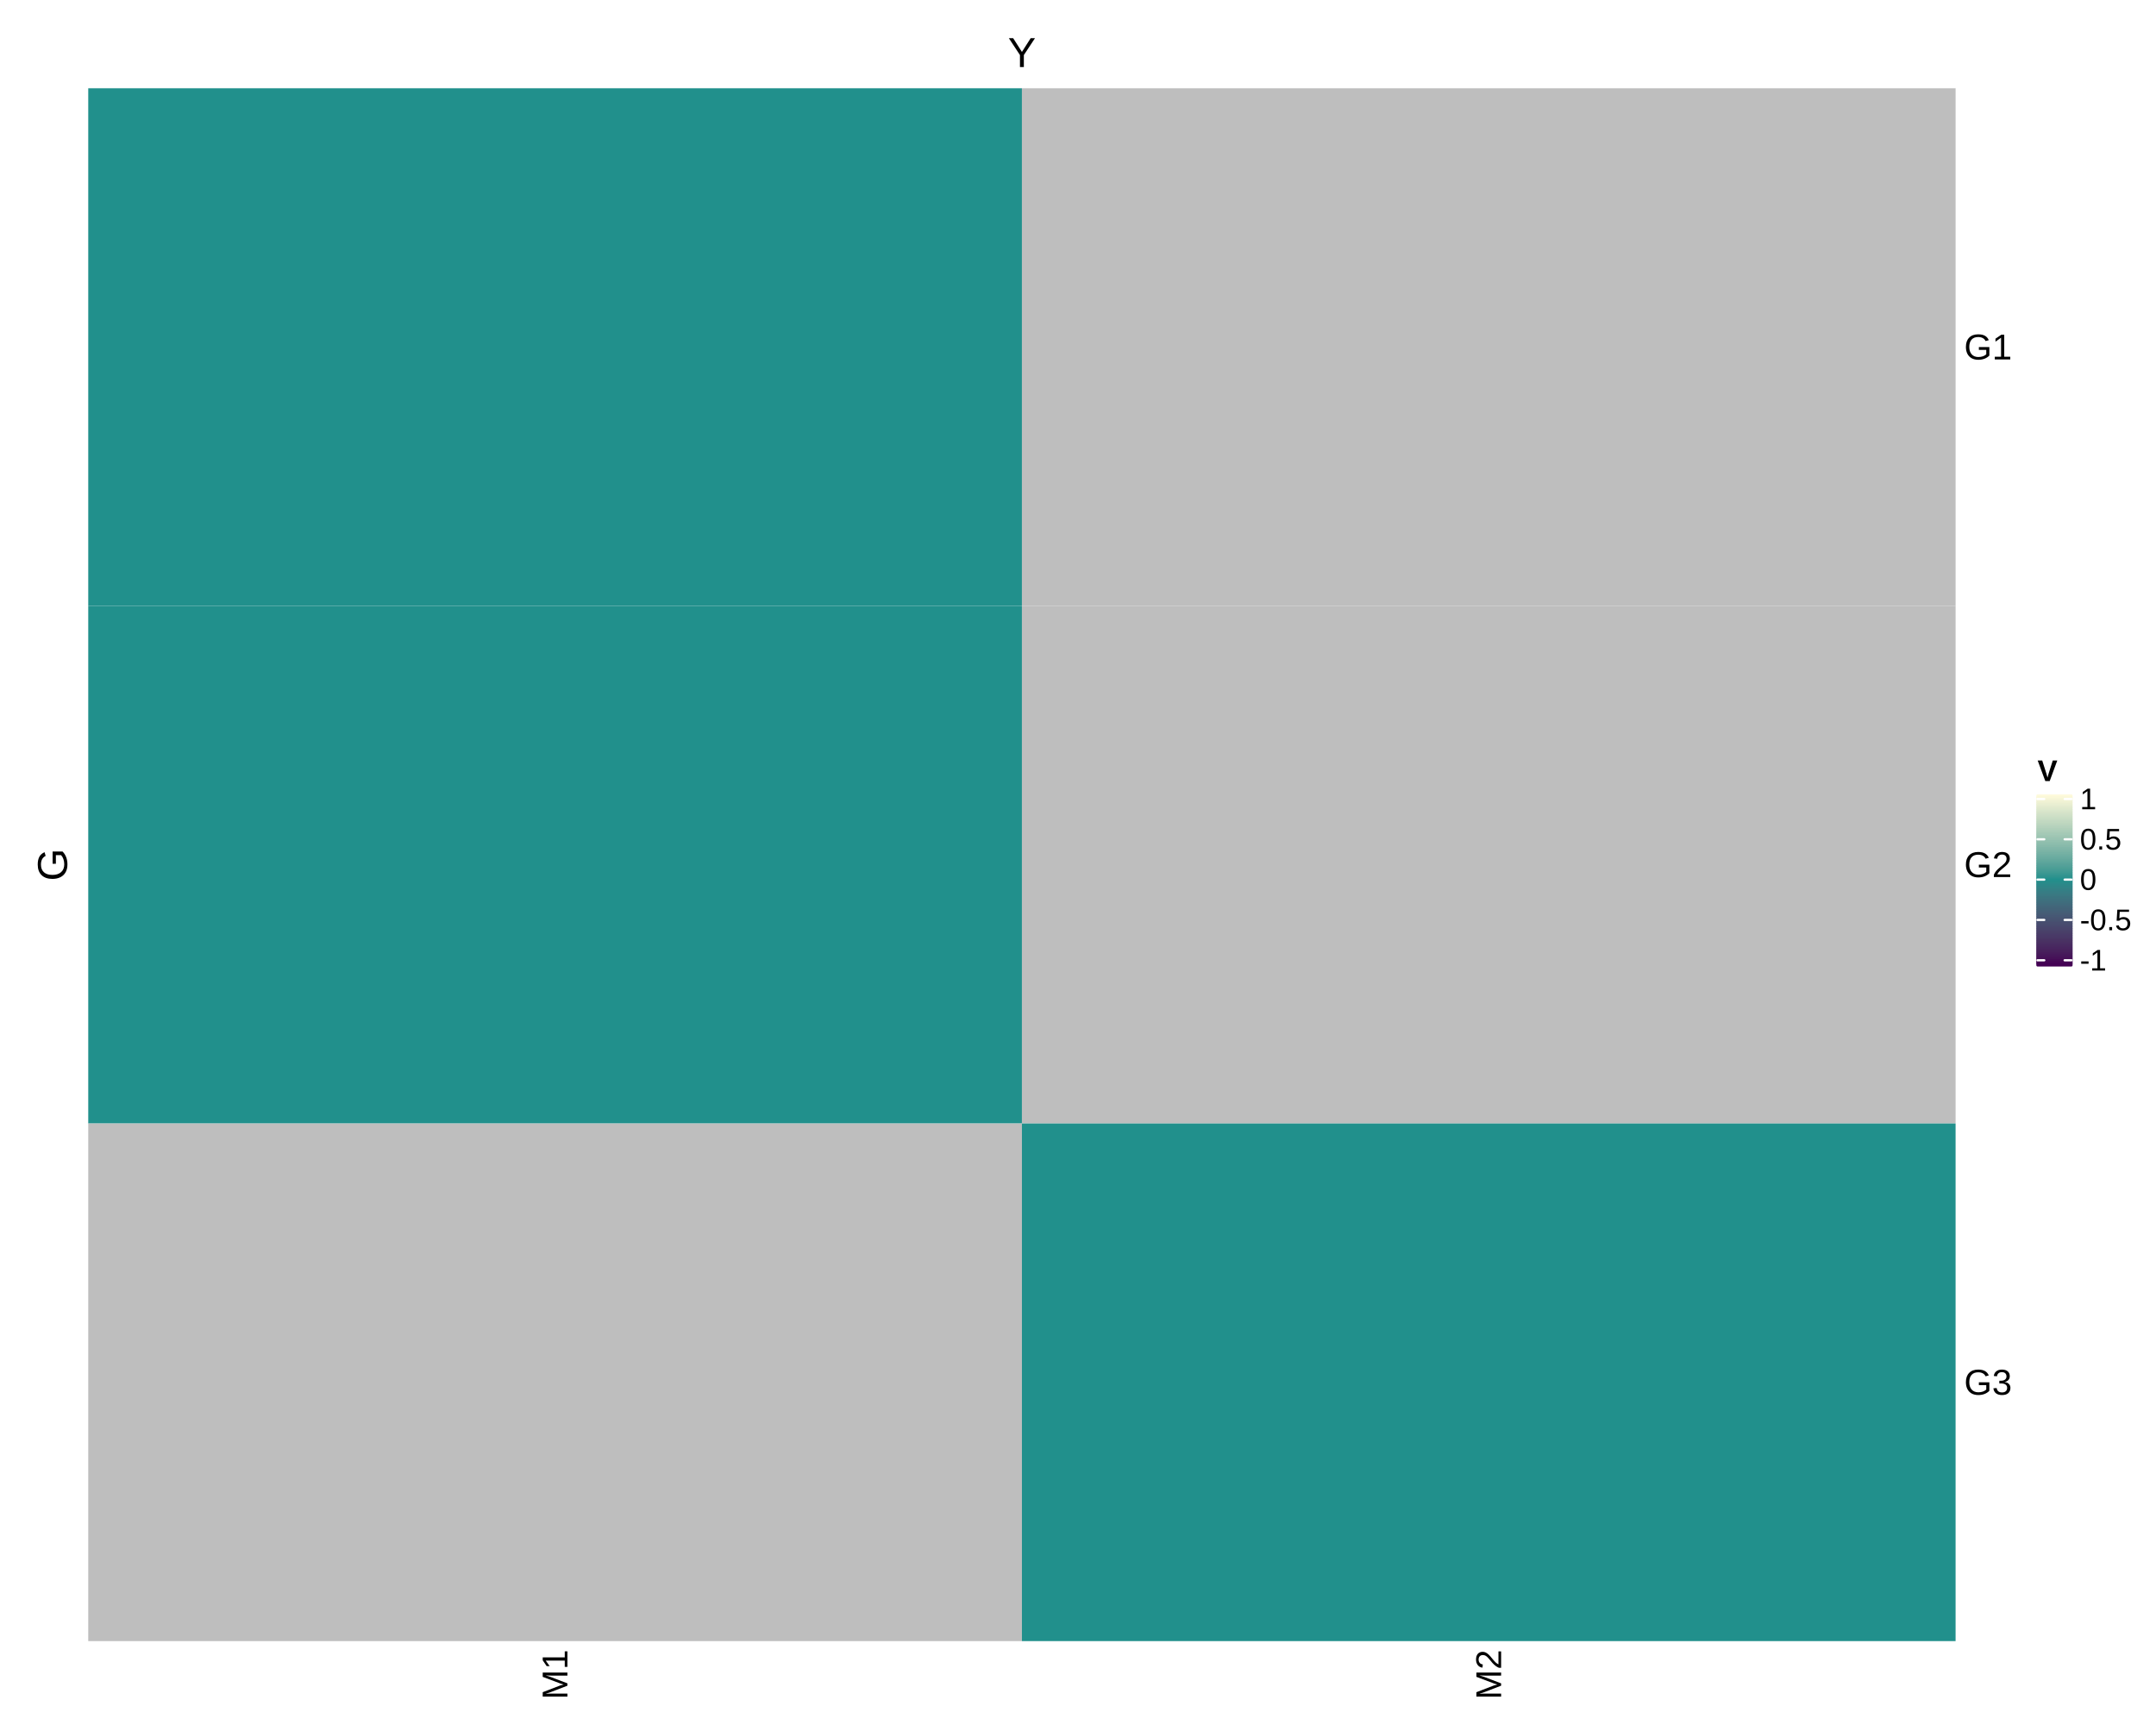
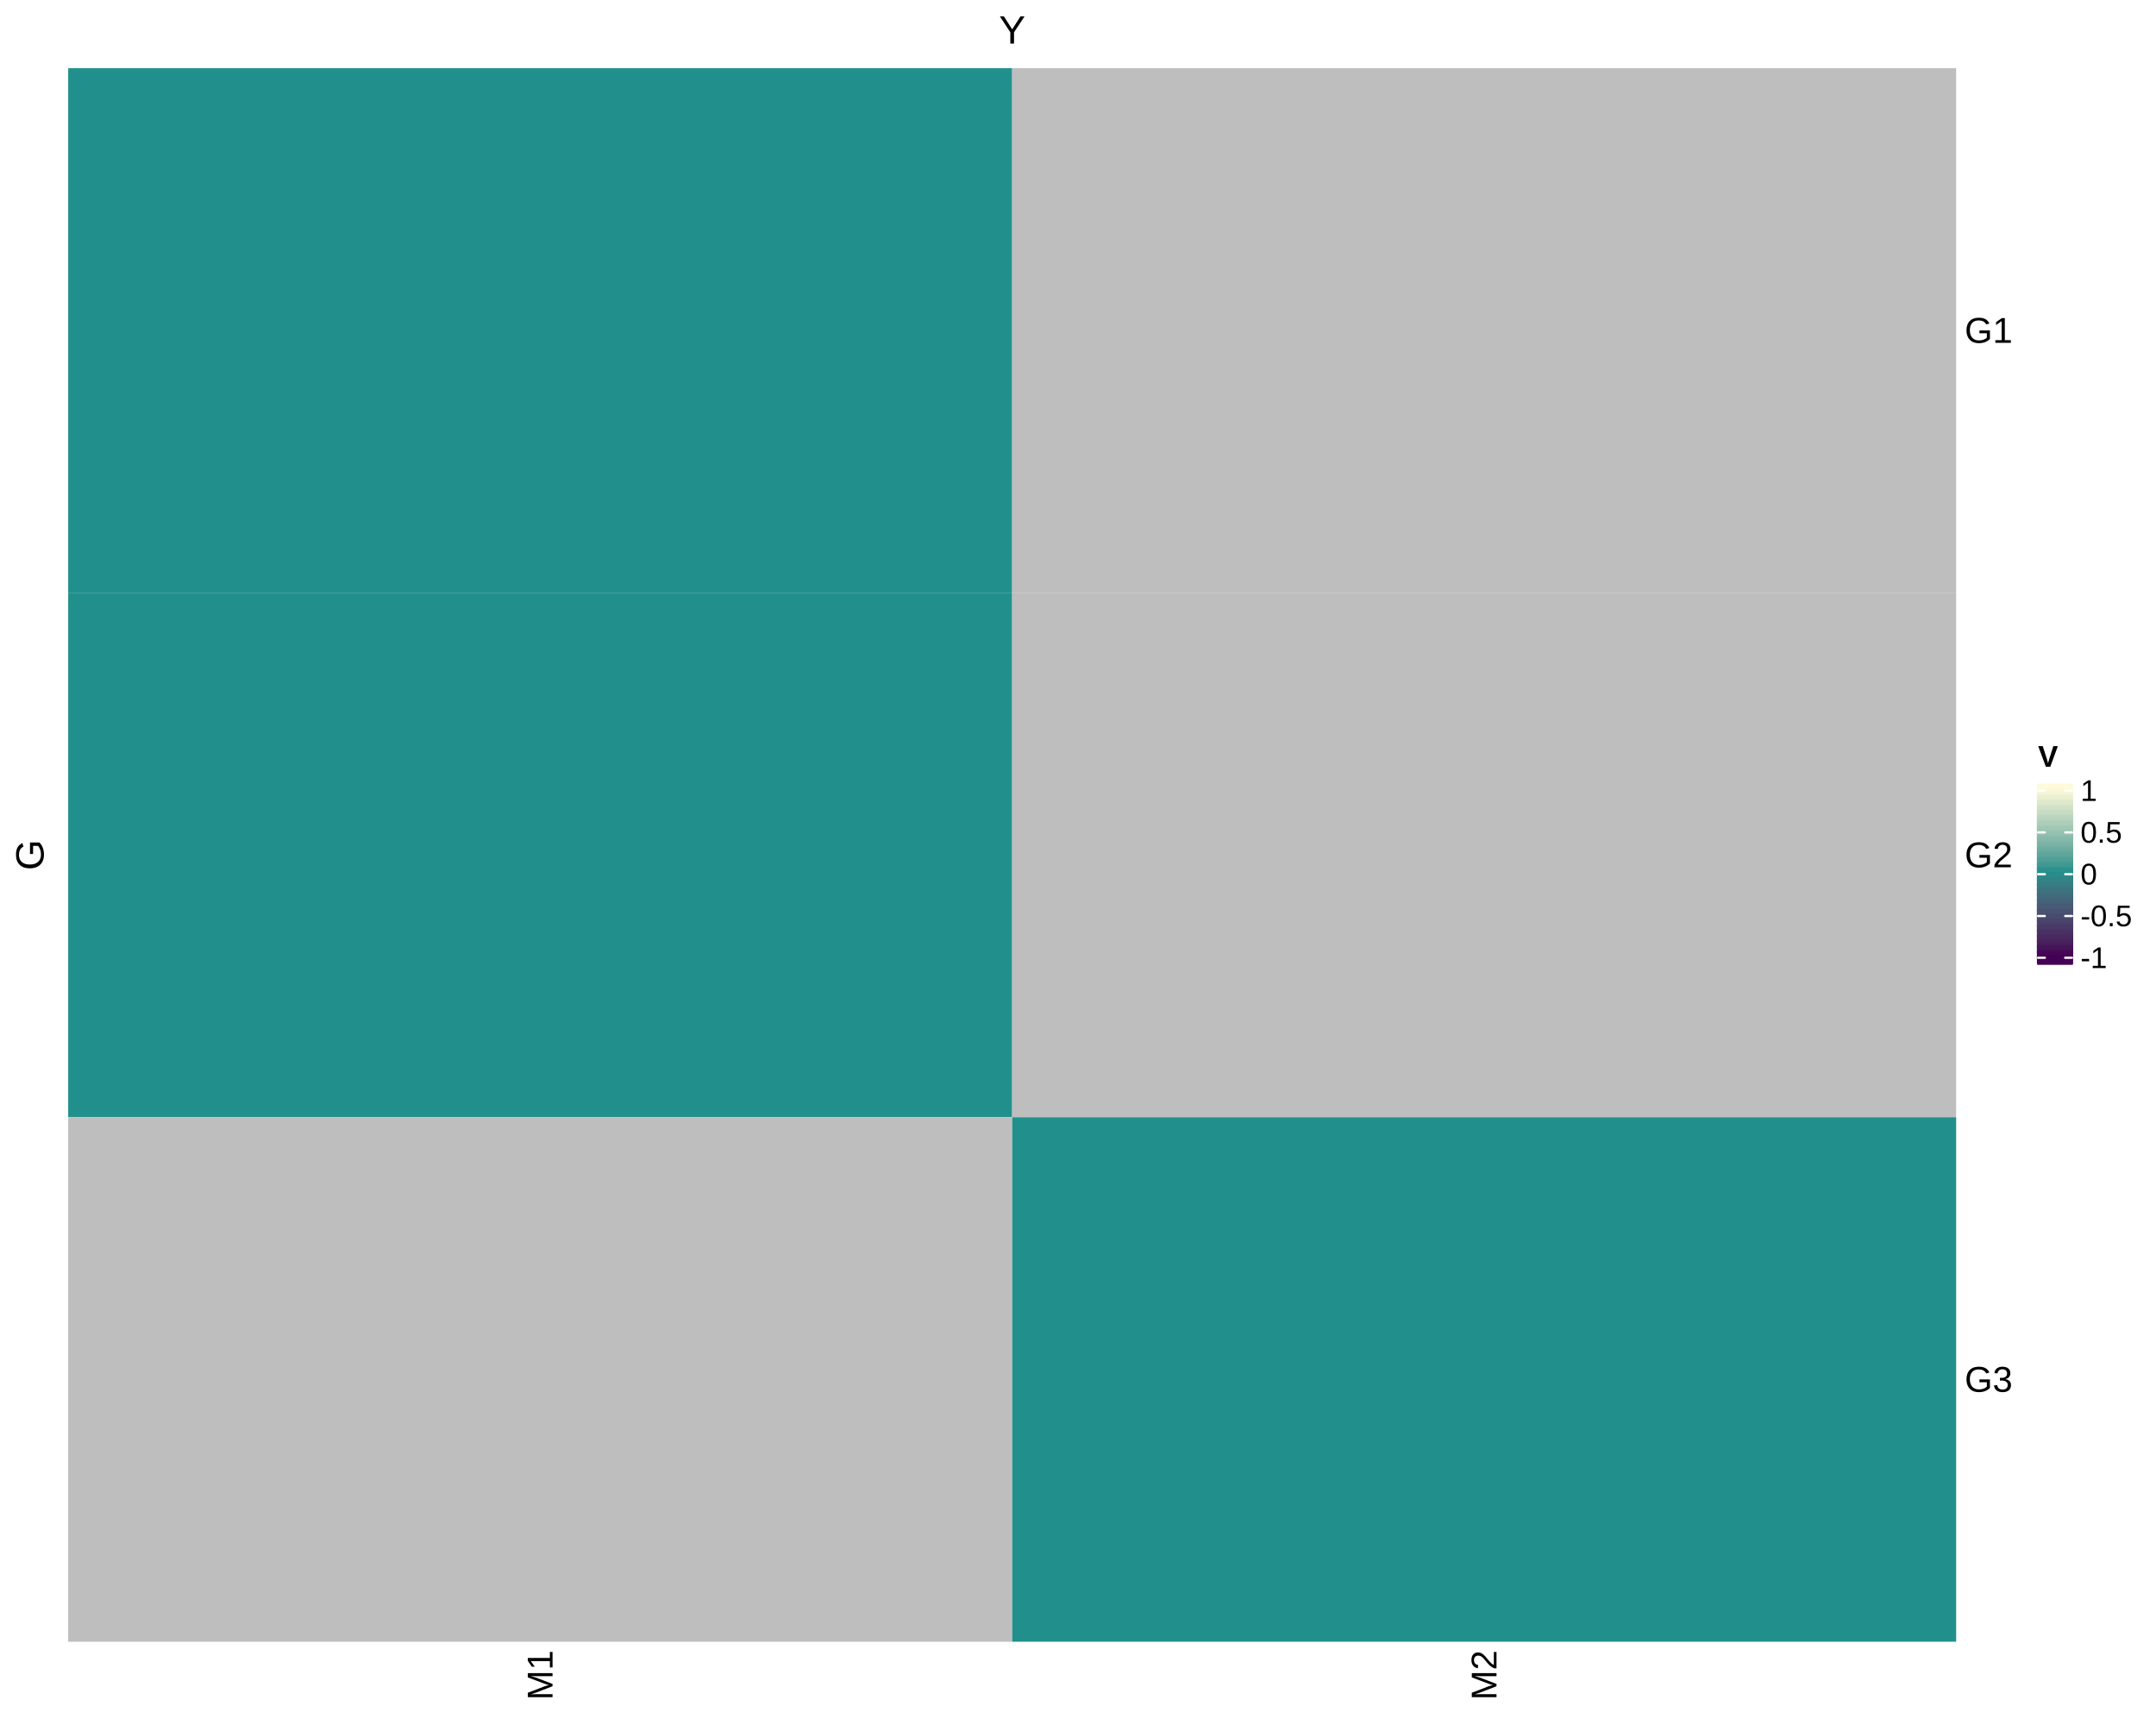
<svg xmlns="http://www.w3.org/2000/svg" viewBox="0 0 720.00 576.00">
  <defs>
    <style type="text/css">
    line, polyline, polygon, path, rect, circle {
      fill: none;
      stroke: #000000;
      stroke-linecap: round;
      stroke-linejoin: round;
      stroke-miterlimit: 10.00;
    }
  </style>
  </defs>
  <rect width="100%" height="100%" style="stroke: none; fill: #FFFFFF;" />
-   <rect x="29.47" y="29.47" width="311.80" height="172.84" style="stroke-width: 0.75; stroke: none; fill: #21908C;" />
-   <rect x="29.47" y="202.31" width="311.80" height="172.84" style="stroke-width: 0.75; stroke: none; fill: #21908C;" />
-   <rect x="29.47" y="375.15" width="311.80" height="172.84" style="stroke-width: 0.75; stroke: none; fill: #BEBEBE;" />
-   <rect x="341.27" y="29.47" width="311.80" height="172.84" style="stroke-width: 0.75; stroke: none; fill: #BEBEBE;" />
-   <rect x="341.27" y="202.31" width="311.80" height="172.84" style="stroke-width: 0.75; stroke: none; fill: #BEBEBE;" />
-   <rect x="341.27" y="375.15" width="311.80" height="172.84" style="stroke-width: 0.75; stroke: none; fill: #21908C;" />
-   <rect x="29.47" y="29.47" width="623.60" height="518.53" style="stroke-width: 0.75; stroke: none;" />
-   <text x="336.60" y="22.38" style="font-size: 14.00px; font-family: Liberation Sans;" textLength="9.34px" lengthAdjust="spacingAndGlyphs">Y</text>
-   <text transform="translate(22.38,294.18) rotate(-90)" style="font-size: 14.00px; font-family: Liberation Sans;" textLength="10.89px" lengthAdjust="spacingAndGlyphs">G</text>
-   <text x="655.91" y="120.01" style="font-size: 12.00px; font-family: Liberation Sans;" textLength="16.00px" lengthAdjust="spacingAndGlyphs">G1</text>
-   <text x="655.91" y="292.86" style="font-size: 12.00px; font-family: Liberation Sans;" textLength="16.00px" lengthAdjust="spacingAndGlyphs">G2</text>
-   <text x="655.91" y="465.70" style="font-size: 12.00px; font-family: Liberation Sans;" textLength="16.00px" lengthAdjust="spacingAndGlyphs">G3</text>
-   <text transform="translate(189.49,567.50) rotate(-90)" style="font-size: 12.00px; font-family: Liberation Sans;" textLength="16.67px" lengthAdjust="spacingAndGlyphs">M1</text>
-   <text transform="translate(501.30,567.50) rotate(-90)" style="font-size: 12.00px; font-family: Liberation Sans;" textLength="16.67px" lengthAdjust="spacingAndGlyphs">M2</text>
-   <text x="680.42" y="260.81" style="font-size: 10.00px; font-weight: bold; font-family: Liberation Sans;" textLength="6.67px" lengthAdjust="spacingAndGlyphs">V</text>
-   <text x="694.59" y="324.08" style="font-size: 10.00px; font-family: Liberation Sans;" textLength="8.89px" lengthAdjust="spacingAndGlyphs">-1</text>
-   <text x="694.59" y="310.62" style="font-size: 10.00px; font-family: Liberation Sans;" textLength="17.23px" lengthAdjust="spacingAndGlyphs">-0.5</text>
-   <text x="694.59" y="297.15" style="font-size: 10.00px; font-family: Liberation Sans;" textLength="5.56px" lengthAdjust="spacingAndGlyphs">0</text>
-   <text x="694.59" y="283.69" style="font-size: 10.00px; font-family: Liberation Sans;" textLength="13.91px" lengthAdjust="spacingAndGlyphs">0.5</text>
-   <text x="694.59" y="270.22" style="font-size: 10.00px; font-family: Liberation Sans;" textLength="5.56px" lengthAdjust="spacingAndGlyphs">1</text>
-   <rect x="680.42" y="265.66" width="11.34" height="0.58" style="stroke-width: 0.75; stroke: #FEFADA; fill: #FEFADA;" />
-   <rect x="680.42" y="266.25" width="11.34" height="0.58" style="stroke-width: 0.75; stroke: #FAF8D8; fill: #FAF8D8;" />
-   <rect x="680.42" y="266.83" width="11.34" height="0.58" style="stroke-width: 0.75; stroke: #F6F5D7; fill: #F6F5D7;" />
-   <rect x="680.42" y="267.42" width="11.34" height="0.58" style="stroke-width: 0.75; stroke: #F2F3D5; fill: #F2F3D5;" />
-   <rect x="680.42" y="268.00" width="11.34" height="0.58" style="stroke-width: 0.75; stroke: #EEF1D3; fill: #EEF1D3;" />
-   <rect x="680.42" y="268.58" width="11.34" height="0.58" style="stroke-width: 0.75; stroke: #EAEFD2; fill: #EAEFD2;" />
-   <rect x="680.42" y="269.17" width="11.34" height="0.58" style="stroke-width: 0.75; stroke: #E6ECD0; fill: #E6ECD0;" />
-   <rect x="680.42" y="269.75" width="11.34" height="0.58" style="stroke-width: 0.75; stroke: #E1EACE; fill: #E1EACE;" />
-   <rect x="680.42" y="270.34" width="11.34" height="0.58" style="stroke-width: 0.75; stroke: #DDE8CD; fill: #DDE8CD;" />
-   <rect x="680.42" y="270.92" width="11.34" height="0.58" style="stroke-width: 0.75; stroke: #D9E6CB; fill: #D9E6CB;" />
-   <rect x="680.42" y="271.51" width="11.34" height="0.58" style="stroke-width: 0.75; stroke: #D5E3C9; fill: #D5E3C9;" />
-   <rect x="680.42" y="272.09" width="11.34" height="0.58" style="stroke-width: 0.75; stroke: #D1E1C8; fill: #D1E1C8;" />
-   <rect x="680.42" y="272.68" width="11.34" height="0.58" style="stroke-width: 0.75; stroke: #CDDFC6; fill: #CDDFC6;" />
-   <rect x="680.42" y="273.26" width="11.34" height="0.58" style="stroke-width: 0.75; stroke: #C9DDC4; fill: #C9DDC4;" />
-   <rect x="680.42" y="273.84" width="11.34" height="0.58" style="stroke-width: 0.75; stroke: #C5DBC3; fill: #C5DBC3;" />
-   <rect x="680.42" y="274.43" width="11.34" height="0.58" style="stroke-width: 0.75; stroke: #C1D8C1; fill: #C1D8C1;" />
-   <rect x="680.42" y="275.01" width="11.34" height="0.58" style="stroke-width: 0.75; stroke: #BDD6BF; fill: #BDD6BF;" />
-   <rect x="680.42" y="275.60" width="11.34" height="0.58" style="stroke-width: 0.75; stroke: #B9D4BE; fill: #B9D4BE;" />
-   <rect x="680.42" y="276.18" width="11.34" height="0.58" style="stroke-width: 0.75; stroke: #B5D2BC; fill: #B5D2BC;" />
-   <rect x="680.42" y="276.77" width="11.34" height="0.58" style="stroke-width: 0.75; stroke: #B0CFBA; fill: #B0CFBA;" />
-   <rect x="680.42" y="277.35" width="11.34" height="0.58" style="stroke-width: 0.75; stroke: #ACCDB9; fill: #ACCDB9;" />
-   <rect x="680.42" y="277.94" width="11.34" height="0.58" style="stroke-width: 0.75; stroke: #A8CBB7; fill: #A8CBB7;" />
-   <rect x="680.42" y="278.52" width="11.34" height="0.58" style="stroke-width: 0.75; stroke: #A4C9B6; fill: #A4C9B6;" />
-   <rect x="680.42" y="279.10" width="11.34" height="0.58" style="stroke-width: 0.75; stroke: #A0C7B4; fill: #A0C7B4;" />
-   <rect x="680.42" y="279.69" width="11.34" height="0.58" style="stroke-width: 0.75; stroke: #9CC4B2; fill: #9CC4B2;" />
-   <rect x="680.42" y="280.27" width="11.34" height="0.58" style="stroke-width: 0.75; stroke: #98C2B1; fill: #98C2B1;" />
-   <rect x="680.42" y="280.86" width="11.34" height="0.58" style="stroke-width: 0.75; stroke: #93C0AF; fill: #93C0AF;" />
-   <rect x="680.42" y="281.44" width="11.34" height="0.58" style="stroke-width: 0.75; stroke: #8FBEAD; fill: #8FBEAD;" />
-   <rect x="680.42" y="282.03" width="11.34" height="0.58" style="stroke-width: 0.75; stroke: #8BBCAC; fill: #8BBCAC;" />
-   <rect x="680.42" y="282.61" width="11.34" height="0.58" style="stroke-width: 0.75; stroke: #87B9AA; fill: #87B9AA;" />
-   <rect x="680.42" y="283.20" width="11.34" height="0.58" style="stroke-width: 0.75; stroke: #82B7A9; fill: #82B7A9;" />
-   <rect x="680.42" y="283.78" width="11.34" height="0.58" style="stroke-width: 0.75; stroke: #7EB5A7; fill: #7EB5A7;" />
-   <rect x="680.42" y="284.36" width="11.34" height="0.58" style="stroke-width: 0.75; stroke: #7AB3A5; fill: #7AB3A5;" />
-   <rect x="680.42" y="284.95" width="11.34" height="0.58" style="stroke-width: 0.75; stroke: #75B1A4; fill: #75B1A4;" />
-   <rect x="680.42" y="285.53" width="11.34" height="0.58" style="stroke-width: 0.75; stroke: #71AEA2; fill: #71AEA2;" />
-   <rect x="680.42" y="286.12" width="11.34" height="0.58" style="stroke-width: 0.75; stroke: #6CACA1; fill: #6CACA1;" />
-   <rect x="680.42" y="286.70" width="11.34" height="0.58" style="stroke-width: 0.75; stroke: #68AA9F; fill: #68AA9F;" />
-   <rect x="680.42" y="287.29" width="11.34" height="0.58" style="stroke-width: 0.75; stroke: #63A89D; fill: #63A89D;" />
-   <rect x="680.42" y="287.87" width="11.34" height="0.58" style="stroke-width: 0.75; stroke: #5EA69C; fill: #5EA69C;" />
-   <rect x="680.42" y="288.46" width="11.34" height="0.58" style="stroke-width: 0.75; stroke: #59A39A; fill: #59A39A;" />
-   <rect x="680.42" y="289.04" width="11.34" height="0.58" style="stroke-width: 0.75; stroke: #54A199; fill: #54A199;" />
-   <rect x="680.42" y="289.62" width="11.34" height="0.58" style="stroke-width: 0.75; stroke: #4F9F97; fill: #4F9F97;" />
-   <rect x="680.42" y="290.21" width="11.34" height="0.58" style="stroke-width: 0.75; stroke: #4A9D95; fill: #4A9D95;" />
-   <rect x="680.42" y="290.79" width="11.34" height="0.58" style="stroke-width: 0.75; stroke: #449B94; fill: #449B94;" />
-   <rect x="680.42" y="291.38" width="11.34" height="0.58" style="stroke-width: 0.75; stroke: #3E9992; fill: #3E9992;" />
-   <rect x="680.42" y="291.96" width="11.34" height="0.58" style="stroke-width: 0.75; stroke: #389691; fill: #389691;" />
-   <rect x="680.42" y="292.55" width="11.34" height="0.58" style="stroke-width: 0.75; stroke: #31948F; fill: #31948F;" />
-   <rect x="680.42" y="293.13" width="11.34" height="0.58" style="stroke-width: 0.75; stroke: #2A928E; fill: #2A928E;" />
-   <rect x="680.42" y="293.72" width="11.34" height="0.58" style="stroke-width: 0.75; stroke: #21908C; fill: #21908C;" />
-   <rect x="680.42" y="294.30" width="11.34" height="0.58" style="stroke-width: 0.75; stroke: #258D8B; fill: #258D8B;" />
-   <rect x="680.42" y="294.88" width="11.34" height="0.58" style="stroke-width: 0.75; stroke: #298B8A; fill: #298B8A;" />
-   <rect x="680.42" y="295.47" width="11.34" height="0.58" style="stroke-width: 0.75; stroke: #2C8889; fill: #2C8889;" />
-   <rect x="680.42" y="296.05" width="11.34" height="0.58" style="stroke-width: 0.75; stroke: #2F8587; fill: #2F8587;" />
-   <rect x="680.42" y="296.64" width="11.34" height="0.58" style="stroke-width: 0.75; stroke: #328386; fill: #328386;" />
-   <rect x="680.42" y="297.22" width="11.34" height="0.58" style="stroke-width: 0.75; stroke: #348085; fill: #348085;" />
-   <rect x="680.42" y="297.81" width="11.34" height="0.58" style="stroke-width: 0.75; stroke: #367D84; fill: #367D84;" />
-   <rect x="680.42" y="298.39" width="11.34" height="0.58" style="stroke-width: 0.75; stroke: #387B83; fill: #387B83;" />
-   <rect x="680.42" y="298.98" width="11.34" height="0.58" style="stroke-width: 0.75; stroke: #3A7882; fill: #3A7882;" />
-   <rect x="680.42" y="299.56" width="11.34" height="0.58" style="stroke-width: 0.75; stroke: #3B7580; fill: #3B7580;" />
-   <rect x="680.42" y="300.15" width="11.34" height="0.58" style="stroke-width: 0.75; stroke: #3D737F; fill: #3D737F;" />
-   <rect x="680.42" y="300.73" width="11.34" height="0.58" style="stroke-width: 0.75; stroke: #3E707E; fill: #3E707E;" />
-   <rect x="680.42" y="301.31" width="11.34" height="0.58" style="stroke-width: 0.75; stroke: #3F6D7D; fill: #3F6D7D;" />
-   <rect x="680.42" y="301.90" width="11.34" height="0.58" style="stroke-width: 0.75; stroke: #406B7C; fill: #406B7C;" />
-   <rect x="680.42" y="302.48" width="11.34" height="0.58" style="stroke-width: 0.75; stroke: #42687B; fill: #42687B;" />
-   <rect x="680.42" y="303.07" width="11.34" height="0.58" style="stroke-width: 0.75; stroke: #426579; fill: #426579;" />
-   <rect x="680.42" y="303.65" width="11.34" height="0.58" style="stroke-width: 0.75; stroke: #436378; fill: #436378;" />
-   <rect x="680.42" y="304.24" width="11.34" height="0.58" style="stroke-width: 0.75; stroke: #446077; fill: #446077;" />
-   <rect x="680.42" y="304.82" width="11.34" height="0.58" style="stroke-width: 0.75; stroke: #455D76; fill: #455D76;" />
-   <rect x="680.42" y="305.41" width="11.34" height="0.58" style="stroke-width: 0.75; stroke: #465B75; fill: #465B75;" />
-   <rect x="680.42" y="305.99" width="11.34" height="0.58" style="stroke-width: 0.75; stroke: #465874; fill: #465874;" />
-   <rect x="680.42" y="306.57" width="11.34" height="0.58" style="stroke-width: 0.75; stroke: #475572; fill: #475572;" />
-   <rect x="680.42" y="307.16" width="11.34" height="0.58" style="stroke-width: 0.75; stroke: #475371; fill: #475371;" />
-   <rect x="680.42" y="307.74" width="11.34" height="0.58" style="stroke-width: 0.75; stroke: #475070; fill: #475070;" />
-   <rect x="680.42" y="308.33" width="11.34" height="0.58" style="stroke-width: 0.75; stroke: #484D6F; fill: #484D6F;" />
-   <rect x="680.42" y="308.91" width="11.34" height="0.58" style="stroke-width: 0.75; stroke: #484B6E; fill: #484B6E;" />
-   <rect x="680.42" y="309.50" width="11.34" height="0.58" style="stroke-width: 0.75; stroke: #48486D; fill: #48486D;" />
-   <rect x="680.42" y="310.08" width="11.34" height="0.58" style="stroke-width: 0.75; stroke: #49456B; fill: #49456B;" />
-   <rect x="680.42" y="310.67" width="11.34" height="0.58" style="stroke-width: 0.75; stroke: #49436A; fill: #49436A;" />
-   <rect x="680.42" y="311.25" width="11.34" height="0.58" style="stroke-width: 0.75; stroke: #494069; fill: #494069;" />
-   <rect x="680.42" y="311.83" width="11.34" height="0.58" style="stroke-width: 0.75; stroke: #493D68; fill: #493D68;" />
-   <rect x="680.42" y="312.42" width="11.34" height="0.58" style="stroke-width: 0.75; stroke: #493A67; fill: #493A67;" />
-   <rect x="680.42" y="313.00" width="11.34" height="0.58" style="stroke-width: 0.75; stroke: #493866; fill: #493866;" />
-   <rect x="680.42" y="313.59" width="11.34" height="0.58" style="stroke-width: 0.75; stroke: #493564; fill: #493564;" />
-   <rect x="680.42" y="314.17" width="11.34" height="0.58" style="stroke-width: 0.75; stroke: #493263; fill: #493263;" />
-   <rect x="680.42" y="314.76" width="11.34" height="0.58" style="stroke-width: 0.75; stroke: #492F62; fill: #492F62;" />
-   <rect x="680.42" y="315.34" width="11.34" height="0.58" style="stroke-width: 0.75; stroke: #482C61; fill: #482C61;" />
-   <rect x="680.42" y="315.93" width="11.34" height="0.58" style="stroke-width: 0.75; stroke: #482960; fill: #482960;" />
-   <rect x="680.42" y="316.51" width="11.34" height="0.58" style="stroke-width: 0.75; stroke: #48265F; fill: #48265F;" />
-   <rect x="680.42" y="317.09" width="11.34" height="0.58" style="stroke-width: 0.75; stroke: #48235D; fill: #48235D;" />
-   <rect x="680.42" y="317.68" width="11.34" height="0.58" style="stroke-width: 0.75; stroke: #47205C; fill: #47205C;" />
-   <rect x="680.42" y="318.26" width="11.34" height="0.58" style="stroke-width: 0.75; stroke: #471C5B; fill: #471C5B;" />
-   <rect x="680.42" y="318.85" width="11.34" height="0.58" style="stroke-width: 0.75; stroke: #46195A; fill: #46195A;" />
-   <rect x="680.42" y="319.43" width="11.34" height="0.58" style="stroke-width: 0.75; stroke: #461559; fill: #461559;" />
-   <rect x="680.42" y="320.02" width="11.34" height="0.58" style="stroke-width: 0.75; stroke: #461158; fill: #461158;" />
-   <rect x="680.42" y="320.60" width="11.34" height="0.58" style="stroke-width: 0.75; stroke: #450C56; fill: #450C56;" />
-   <rect x="680.42" y="321.19" width="11.34" height="0.58" style="stroke-width: 0.75; stroke: #450655; fill: #450655;" />
-   <rect x="680.42" y="321.77" width="11.34" height="0.58" style="stroke-width: 0.75; stroke: #440154; fill: #440154;" />
-   <line x1="680.42" y1="320.65" x2="682.69" y2="320.65" style="stroke-width: 0.75; stroke: #FFFFFF;" />
-   <line x1="680.42" y1="307.18" x2="682.69" y2="307.18" style="stroke-width: 0.75; stroke: #FFFFFF;" />
-   <line x1="680.42" y1="293.72" x2="682.69" y2="293.72" style="stroke-width: 0.75; stroke: #FFFFFF;" />
-   <line x1="680.42" y1="280.25" x2="682.69" y2="280.25" style="stroke-width: 0.75; stroke: #FFFFFF;" />
-   <line x1="680.42" y1="266.79" x2="682.69" y2="266.79" style="stroke-width: 0.75; stroke: #FFFFFF;" />
-   <line x1="691.76" y1="320.65" x2="689.49" y2="320.65" style="stroke-width: 0.75; stroke: #FFFFFF;" />
-   <line x1="691.76" y1="307.18" x2="689.49" y2="307.18" style="stroke-width: 0.75; stroke: #FFFFFF;" />
-   <line x1="691.76" y1="293.72" x2="689.49" y2="293.72" style="stroke-width: 0.75; stroke: #FFFFFF;" />
-   <line x1="691.76" y1="280.25" x2="689.49" y2="280.25" style="stroke-width: 0.75; stroke: #FFFFFF;" />
-   <line x1="691.76" y1="266.79" x2="689.49" y2="266.79" style="stroke-width: 0.75; stroke: #FFFFFF;" />
+   <rect x="0.00" y="0.00" width="720.00" height="576.00" style="stroke-width: 0.75; stroke: #FFFFFF; fill: #FFFFFF;" />
+   <rect x="22.77" y="22.77" width="315.24" height="175.14" style="stroke-width: 0.75; stroke: none; fill: #21908C;" />
+   <rect x="22.77" y="197.91" width="315.24" height="175.14" style="stroke-width: 0.75; stroke: none; fill: #21908C;" />
+   <rect x="22.77" y="373.05" width="315.24" height="175.14" style="stroke-width: 0.75; stroke: none; fill: #BEBEBE;" />
+   <rect x="338.02" y="22.77" width="315.24" height="175.14" style="stroke-width: 0.75; stroke: none; fill: #BEBEBE;" />
+   <rect x="338.02" y="197.91" width="315.24" height="175.14" style="stroke-width: 0.75; stroke: none; fill: #BEBEBE;" />
+   <rect x="338.02" y="373.05" width="315.24" height="175.14" style="stroke-width: 0.75; stroke: none; fill: #21908C;" />
+   <text x="333.62" y="14.56" style="font-size: 13.20px; font-family: Liberation Sans;" textLength="8.80px" lengthAdjust="spacingAndGlyphs">Y</text>
+   <text transform="translate(14.56,290.60) rotate(-90)" style="font-size: 13.20px; font-family: Liberation Sans;" textLength="10.25px" lengthAdjust="spacingAndGlyphs">G</text>
+   <text x="656.10" y="114.47" style="font-size: 12.00px; font-family: Liberation Sans;" textLength="16.00px" lengthAdjust="spacingAndGlyphs">G1</text>
+   <text x="656.10" y="289.60" style="font-size: 12.00px; font-family: Liberation Sans;" textLength="16.00px" lengthAdjust="spacingAndGlyphs">G2</text>
+   <text x="656.10" y="464.74" style="font-size: 12.00px; font-family: Liberation Sans;" textLength="16.00px" lengthAdjust="spacingAndGlyphs">G3</text>
+   <text transform="translate(184.52,567.69) rotate(-90)" style="font-size: 12.00px; font-family: Liberation Sans;" textLength="16.67px" lengthAdjust="spacingAndGlyphs">M1</text>
+   <text transform="translate(499.76,567.69) rotate(-90)" style="font-size: 12.00px; font-family: Liberation Sans;" textLength="16.67px" lengthAdjust="spacingAndGlyphs">M2</text>
+   <text x="680.61" y="256.02" style="font-size: 10.00px; font-weight: bold; font-family: Liberation Sans;" textLength="6.67px" lengthAdjust="spacingAndGlyphs">V</text>
+   <text x="694.78" y="323.25" style="font-size: 10.00px; font-family: Liberation Sans;" textLength="8.89px" lengthAdjust="spacingAndGlyphs">-1</text>
+   <text x="694.78" y="309.30" style="font-size: 10.00px; font-family: Liberation Sans;" textLength="17.23px" lengthAdjust="spacingAndGlyphs">-0.5</text>
+   <text x="694.78" y="295.34" style="font-size: 10.00px; font-family: Liberation Sans;" textLength="5.56px" lengthAdjust="spacingAndGlyphs">0</text>
+   <text x="694.78" y="281.38" style="font-size: 10.00px; font-family: Liberation Sans;" textLength="13.91px" lengthAdjust="spacingAndGlyphs">0.5</text>
+   <text x="694.78" y="267.43" style="font-size: 10.00px; font-family: Liberation Sans;" textLength="5.56px" lengthAdjust="spacingAndGlyphs">1</text>
+   <rect x="680.61" y="262.00" width="11.34" height="1.99" style="stroke-width: 0.75; stroke: #FEFADA; fill: #FEFADA;" />
+   <rect x="680.61" y="263.99" width="11.34" height="0.58" style="stroke-width: 0.75; stroke: #FEFADA; fill: #FEFADA;" />
+   <rect x="680.61" y="263.86" width="11.34" height="1.99" style="stroke-width: 0.75; stroke: #FAF8D8; fill: #FAF8D8;" />
+   <rect x="680.61" y="264.43" width="11.34" height="1.99" style="stroke-width: 0.75; stroke: #F6F5D7; fill: #F6F5D7;" />
+   <rect x="680.61" y="265.72" width="11.34" height="0.58" style="stroke-width: 0.75; stroke: #F2F3D5; fill: #F2F3D5;" />
+   <rect x="680.61" y="265.58" width="11.34" height="1.99" style="stroke-width: 0.75; stroke: #EEF1D3; fill: #EEF1D3;" />
+   <rect x="680.61" y="266.16" width="11.34" height="1.99" style="stroke-width: 0.75; stroke: #EAEFD2; fill: #EAEFD2;" />
+   <rect x="680.61" y="267.44" width="11.34" height="0.58" style="stroke-width: 0.75; stroke: #E6ECD0; fill: #E6ECD0;" />
+   <rect x="680.61" y="267.31" width="11.34" height="1.99" style="stroke-width: 0.75; stroke: #E1EACE; fill: #E1EACE;" />
+   <rect x="680.61" y="267.88" width="11.34" height="1.99" style="stroke-width: 0.75; stroke: #DDE8CD; fill: #DDE8CD;" />
+   <rect x="680.61" y="269.17" width="11.34" height="0.58" style="stroke-width: 0.75; stroke: #D9E6CB; fill: #D9E6CB;" />
+   <rect x="680.61" y="269.04" width="11.34" height="1.99" style="stroke-width: 0.75; stroke: #D5E3C9; fill: #D5E3C9;" />
+   <rect x="680.61" y="269.61" width="11.34" height="1.99" style="stroke-width: 0.75; stroke: #D1E1C8; fill: #D1E1C8;" />
+   <rect x="680.61" y="270.90" width="11.34" height="0.58" style="stroke-width: 0.75; stroke: #CDDFC6; fill: #CDDFC6;" />
+   <rect x="680.61" y="270.76" width="11.34" height="1.99" style="stroke-width: 0.75; stroke: #C9DDC4; fill: #C9DDC4;" />
+   <rect x="680.61" y="271.34" width="11.34" height="1.99" style="stroke-width: 0.75; stroke: #C5DBC3; fill: #C5DBC3;" />
+   <rect x="680.61" y="272.62" width="11.34" height="0.58" style="stroke-width: 0.75; stroke: #C1D8C1; fill: #C1D8C1;" />
+   <rect x="680.61" y="272.49" width="11.34" height="1.99" style="stroke-width: 0.75; stroke: #BDD6BF; fill: #BDD6BF;" />
+   <rect x="680.61" y="273.06" width="11.34" height="1.99" style="stroke-width: 0.75; stroke: #B9D4BE; fill: #B9D4BE;" />
+   <rect x="680.61" y="274.35" width="11.34" height="0.58" style="stroke-width: 0.75; stroke: #B5D2BC; fill: #B5D2BC;" />
+   <rect x="680.61" y="274.22" width="11.34" height="1.99" style="stroke-width: 0.75; stroke: #B0CFBA; fill: #B0CFBA;" />
+   <rect x="680.61" y="274.79" width="11.34" height="1.99" style="stroke-width: 0.75; stroke: #ACCDB9; fill: #ACCDB9;" />
+   <rect x="680.61" y="276.08" width="11.34" height="0.58" style="stroke-width: 0.75; stroke: #A8CBB7; fill: #A8CBB7;" />
+   <rect x="680.61" y="275.94" width="11.34" height="1.99" style="stroke-width: 0.75; stroke: #A4C9B6; fill: #A4C9B6;" />
+   <rect x="680.61" y="276.52" width="11.34" height="1.99" style="stroke-width: 0.75; stroke: #A0C7B4; fill: #A0C7B4;" />
+   <rect x="680.61" y="277.80" width="11.34" height="0.58" style="stroke-width: 0.75; stroke: #9CC4B2; fill: #9CC4B2;" />
+   <rect x="680.61" y="277.67" width="11.34" height="1.99" style="stroke-width: 0.75; stroke: #98C2B1; fill: #98C2B1;" />
+   <rect x="680.61" y="278.24" width="11.34" height="1.99" style="stroke-width: 0.75; stroke: #93C0AF; fill: #93C0AF;" />
+   <rect x="680.61" y="279.53" width="11.34" height="0.58" style="stroke-width: 0.75; stroke: #8FBEAD; fill: #8FBEAD;" />
+   <rect x="680.61" y="279.40" width="11.34" height="1.99" style="stroke-width: 0.75; stroke: #8BBCAC; fill: #8BBCAC;" />
+   <rect x="680.61" y="279.97" width="11.34" height="1.99" style="stroke-width: 0.75; stroke: #87B9AA; fill: #87B9AA;" />
+   <rect x="680.61" y="281.25" width="11.34" height="0.58" style="stroke-width: 0.75; stroke: #82B7A9; fill: #82B7A9;" />
+   <rect x="680.61" y="281.12" width="11.34" height="1.99" style="stroke-width: 0.75; stroke: #7EB5A7; fill: #7EB5A7;" />
+   <rect x="680.61" y="281.70" width="11.34" height="1.99" style="stroke-width: 0.75; stroke: #7AB3A5; fill: #7AB3A5;" />
+   <rect x="680.61" y="282.98" width="11.34" height="0.58" style="stroke-width: 0.75; stroke: #75B1A4; fill: #75B1A4;" />
+   <rect x="680.61" y="282.85" width="11.34" height="1.99" style="stroke-width: 0.75; stroke: #71AEA2; fill: #71AEA2;" />
+   <rect x="680.61" y="283.42" width="11.34" height="1.99" style="stroke-width: 0.75; stroke: #6CACA1; fill: #6CACA1;" />
+   <rect x="680.61" y="284.71" width="11.34" height="0.58" style="stroke-width: 0.75; stroke: #68AA9F; fill: #68AA9F;" />
+   <rect x="680.61" y="284.57" width="11.34" height="1.99" style="stroke-width: 0.75; stroke: #63A89D; fill: #63A89D;" />
+   <rect x="680.61" y="285.15" width="11.34" height="1.99" style="stroke-width: 0.75; stroke: #5EA69C; fill: #5EA69C;" />
+   <rect x="680.61" y="286.43" width="11.34" height="0.58" style="stroke-width: 0.75; stroke: #59A39A; fill: #59A39A;" />
+   <rect x="680.61" y="286.30" width="11.34" height="1.99" style="stroke-width: 0.75; stroke: #54A199; fill: #54A199;" />
+   <rect x="680.61" y="286.88" width="11.34" height="1.99" style="stroke-width: 0.75; stroke: #4F9F97; fill: #4F9F97;" />
+   <rect x="680.61" y="288.16" width="11.34" height="0.58" style="stroke-width: 0.75; stroke: #4A9D95; fill: #4A9D95;" />
+   <rect x="680.61" y="288.03" width="11.34" height="1.99" style="stroke-width: 0.75; stroke: #449B94; fill: #449B94;" />
+   <rect x="680.61" y="288.60" width="11.34" height="1.99" style="stroke-width: 0.75; stroke: #3E9992; fill: #3E9992;" />
+   <rect x="680.61" y="289.89" width="11.34" height="0.58" style="stroke-width: 0.75; stroke: #389691; fill: #389691;" />
+   <rect x="680.61" y="289.75" width="11.34" height="1.99" style="stroke-width: 0.75; stroke: #31948F; fill: #31948F;" />
+   <rect x="680.61" y="290.33" width="11.34" height="1.99" style="stroke-width: 0.75; stroke: #2A928E; fill: #2A928E;" />
+   <rect x="680.61" y="291.61" width="11.34" height="0.58" style="stroke-width: 0.75; stroke: #21908C; fill: #21908C;" />
+   <rect x="680.61" y="291.48" width="11.34" height="1.99" style="stroke-width: 0.75; stroke: #258D8B; fill: #258D8B;" />
+   <rect x="680.61" y="292.06" width="11.34" height="1.99" style="stroke-width: 0.75; stroke: #298B8A; fill: #298B8A;" />
+   <rect x="680.61" y="293.34" width="11.34" height="0.58" style="stroke-width: 0.75; stroke: #2C8889; fill: #2C8889;" />
+   <rect x="680.61" y="293.21" width="11.34" height="1.99" style="stroke-width: 0.75; stroke: #2F8587; fill: #2F8587;" />
+   <rect x="680.61" y="293.78" width="11.34" height="1.99" style="stroke-width: 0.75; stroke: #328386; fill: #328386;" />
+   <rect x="680.61" y="295.07" width="11.34" height="0.58" style="stroke-width: 0.75; stroke: #348085; fill: #348085;" />
+   <rect x="680.61" y="294.93" width="11.34" height="1.99" style="stroke-width: 0.75; stroke: #367D84; fill: #367D84;" />
+   <rect x="680.61" y="295.51" width="11.34" height="1.99" style="stroke-width: 0.75; stroke: #387B83; fill: #387B83;" />
+   <rect x="680.61" y="296.79" width="11.34" height="0.58" style="stroke-width: 0.75; stroke: #3A7882; fill: #3A7882;" />
+   <rect x="680.61" y="296.66" width="11.34" height="1.99" style="stroke-width: 0.75; stroke: #3B7580; fill: #3B7580;" />
+   <rect x="680.61" y="297.24" width="11.34" height="1.99" style="stroke-width: 0.75; stroke: #3D737F; fill: #3D737F;" />
+   <rect x="680.61" y="298.52" width="11.34" height="0.58" style="stroke-width: 0.75; stroke: #3E707E; fill: #3E707E;" />
+   <rect x="680.61" y="298.39" width="11.34" height="1.99" style="stroke-width: 0.75; stroke: #3F6D7D; fill: #3F6D7D;" />
+   <rect x="680.61" y="298.96" width="11.34" height="1.99" style="stroke-width: 0.75; stroke: #406B7C; fill: #406B7C;" />
+   <rect x="680.61" y="300.25" width="11.34" height="0.58" style="stroke-width: 0.75; stroke: #42687B; fill: #42687B;" />
+   <rect x="680.61" y="300.11" width="11.34" height="1.99" style="stroke-width: 0.75; stroke: #426579; fill: #426579;" />
+   <rect x="680.61" y="300.69" width="11.34" height="1.99" style="stroke-width: 0.75; stroke: #436378; fill: #436378;" />
+   <rect x="680.61" y="301.97" width="11.34" height="0.58" style="stroke-width: 0.75; stroke: #446077; fill: #446077;" />
+   <rect x="680.61" y="301.84" width="11.34" height="1.99" style="stroke-width: 0.75; stroke: #455D76; fill: #455D76;" />
+   <rect x="680.61" y="302.42" width="11.34" height="1.99" style="stroke-width: 0.75; stroke: #465B75; fill: #465B75;" />
+   <rect x="680.61" y="303.70" width="11.34" height="0.58" style="stroke-width: 0.75; stroke: #465874; fill: #465874;" />
+   <rect x="680.61" y="303.57" width="11.34" height="1.99" style="stroke-width: 0.75; stroke: #475572; fill: #475572;" />
+   <rect x="680.61" y="304.14" width="11.34" height="1.99" style="stroke-width: 0.75; stroke: #475371; fill: #475371;" />
+   <rect x="680.61" y="305.43" width="11.34" height="0.58" style="stroke-width: 0.75; stroke: #475070; fill: #475070;" />
+   <rect x="680.61" y="305.29" width="11.34" height="1.99" style="stroke-width: 0.75; stroke: #484D6F; fill: #484D6F;" />
+   <rect x="680.61" y="305.87" width="11.34" height="1.99" style="stroke-width: 0.75; stroke: #484B6E; fill: #484B6E;" />
+   <rect x="680.61" y="307.15" width="11.34" height="0.58" style="stroke-width: 0.75; stroke: #48486D; fill: #48486D;" />
+   <rect x="680.61" y="307.02" width="11.34" height="1.99" style="stroke-width: 0.75; stroke: #49456B; fill: #49456B;" />
+   <rect x="680.61" y="307.60" width="11.34" height="1.99" style="stroke-width: 0.75; stroke: #49436A; fill: #49436A;" />
+   <rect x="680.61" y="308.88" width="11.34" height="0.58" style="stroke-width: 0.75; stroke: #494069; fill: #494069;" />
+   <rect x="680.61" y="308.75" width="11.34" height="1.99" style="stroke-width: 0.75; stroke: #493D68; fill: #493D68;" />
+   <rect x="680.61" y="309.32" width="11.34" height="1.99" style="stroke-width: 0.75; stroke: #493A67; fill: #493A67;" />
+   <rect x="680.61" y="310.61" width="11.34" height="0.58" style="stroke-width: 0.75; stroke: #493866; fill: #493866;" />
+   <rect x="680.61" y="310.47" width="11.34" height="1.99" style="stroke-width: 0.75; stroke: #493564; fill: #493564;" />
+   <rect x="680.61" y="311.05" width="11.34" height="1.99" style="stroke-width: 0.75; stroke: #493263; fill: #493263;" />
+   <rect x="680.61" y="312.33" width="11.34" height="0.58" style="stroke-width: 0.75; stroke: #492F62; fill: #492F62;" />
+   <rect x="680.61" y="312.20" width="11.34" height="1.99" style="stroke-width: 0.75; stroke: #482C61; fill: #482C61;" />
+   <rect x="680.61" y="312.78" width="11.34" height="1.99" style="stroke-width: 0.75; stroke: #482960; fill: #482960;" />
+   <rect x="680.61" y="314.06" width="11.34" height="0.58" style="stroke-width: 0.75; stroke: #48265F; fill: #48265F;" />
+   <rect x="680.61" y="313.93" width="11.34" height="1.99" style="stroke-width: 0.75; stroke: #48235D; fill: #48235D;" />
+   <rect x="680.61" y="314.50" width="11.34" height="1.99" style="stroke-width: 0.75; stroke: #47205C; fill: #47205C;" />
+   <rect x="680.61" y="315.79" width="11.34" height="0.58" style="stroke-width: 0.75; stroke: #471C5B; fill: #471C5B;" />
+   <rect x="680.61" y="315.65" width="11.34" height="1.99" style="stroke-width: 0.75; stroke: #46195A; fill: #46195A;" />
+   <rect x="680.61" y="316.23" width="11.34" height="1.99" style="stroke-width: 0.75; stroke: #461559; fill: #461559;" />
+   <rect x="680.61" y="317.51" width="11.34" height="0.58" style="stroke-width: 0.75; stroke: #461158; fill: #461158;" />
+   <rect x="680.61" y="317.38" width="11.34" height="1.99" style="stroke-width: 0.75; stroke: #450C56; fill: #450C56;" />
+   <rect x="680.61" y="317.96" width="11.34" height="1.99" style="stroke-width: 0.75; stroke: #450655; fill: #450655;" />
+   <rect x="680.61" y="319.24" width="11.34" height="0.58" style="stroke-width: 0.75; stroke: #440154; fill: #440154;" />
+   <rect x="680.61" y="319.81" width="11.34" height="1.99" style="stroke-width: 0.75; stroke: #440154; fill: #440154;" />
+   <line x1="680.61" y1="319.81" x2="682.88" y2="319.81" style="stroke-width: 0.75; stroke: #FFFFFF;" />
+   <line x1="680.61" y1="305.86" x2="682.88" y2="305.86" style="stroke-width: 0.75; stroke: #FFFFFF;" />
+   <line x1="680.61" y1="291.90" x2="682.88" y2="291.90" style="stroke-width: 0.75; stroke: #FFFFFF;" />
+   <line x1="680.61" y1="277.95" x2="682.88" y2="277.95" style="stroke-width: 0.75; stroke: #FFFFFF;" />
+   <line x1="680.61" y1="263.99" x2="682.88" y2="263.99" style="stroke-width: 0.75; stroke: #FFFFFF;" />
+   <line x1="691.95" y1="319.81" x2="689.68" y2="319.81" style="stroke-width: 0.75; stroke: #FFFFFF;" />
+   <line x1="691.95" y1="305.86" x2="689.68" y2="305.86" style="stroke-width: 0.75; stroke: #FFFFFF;" />
+   <line x1="691.95" y1="291.90" x2="689.68" y2="291.90" style="stroke-width: 0.75; stroke: #FFFFFF;" />
+   <line x1="691.95" y1="277.95" x2="689.68" y2="277.95" style="stroke-width: 0.75; stroke: #FFFFFF;" />
+   <line x1="691.95" y1="263.99" x2="689.68" y2="263.99" style="stroke-width: 0.75; stroke: #FFFFFF;" />
</svg>
